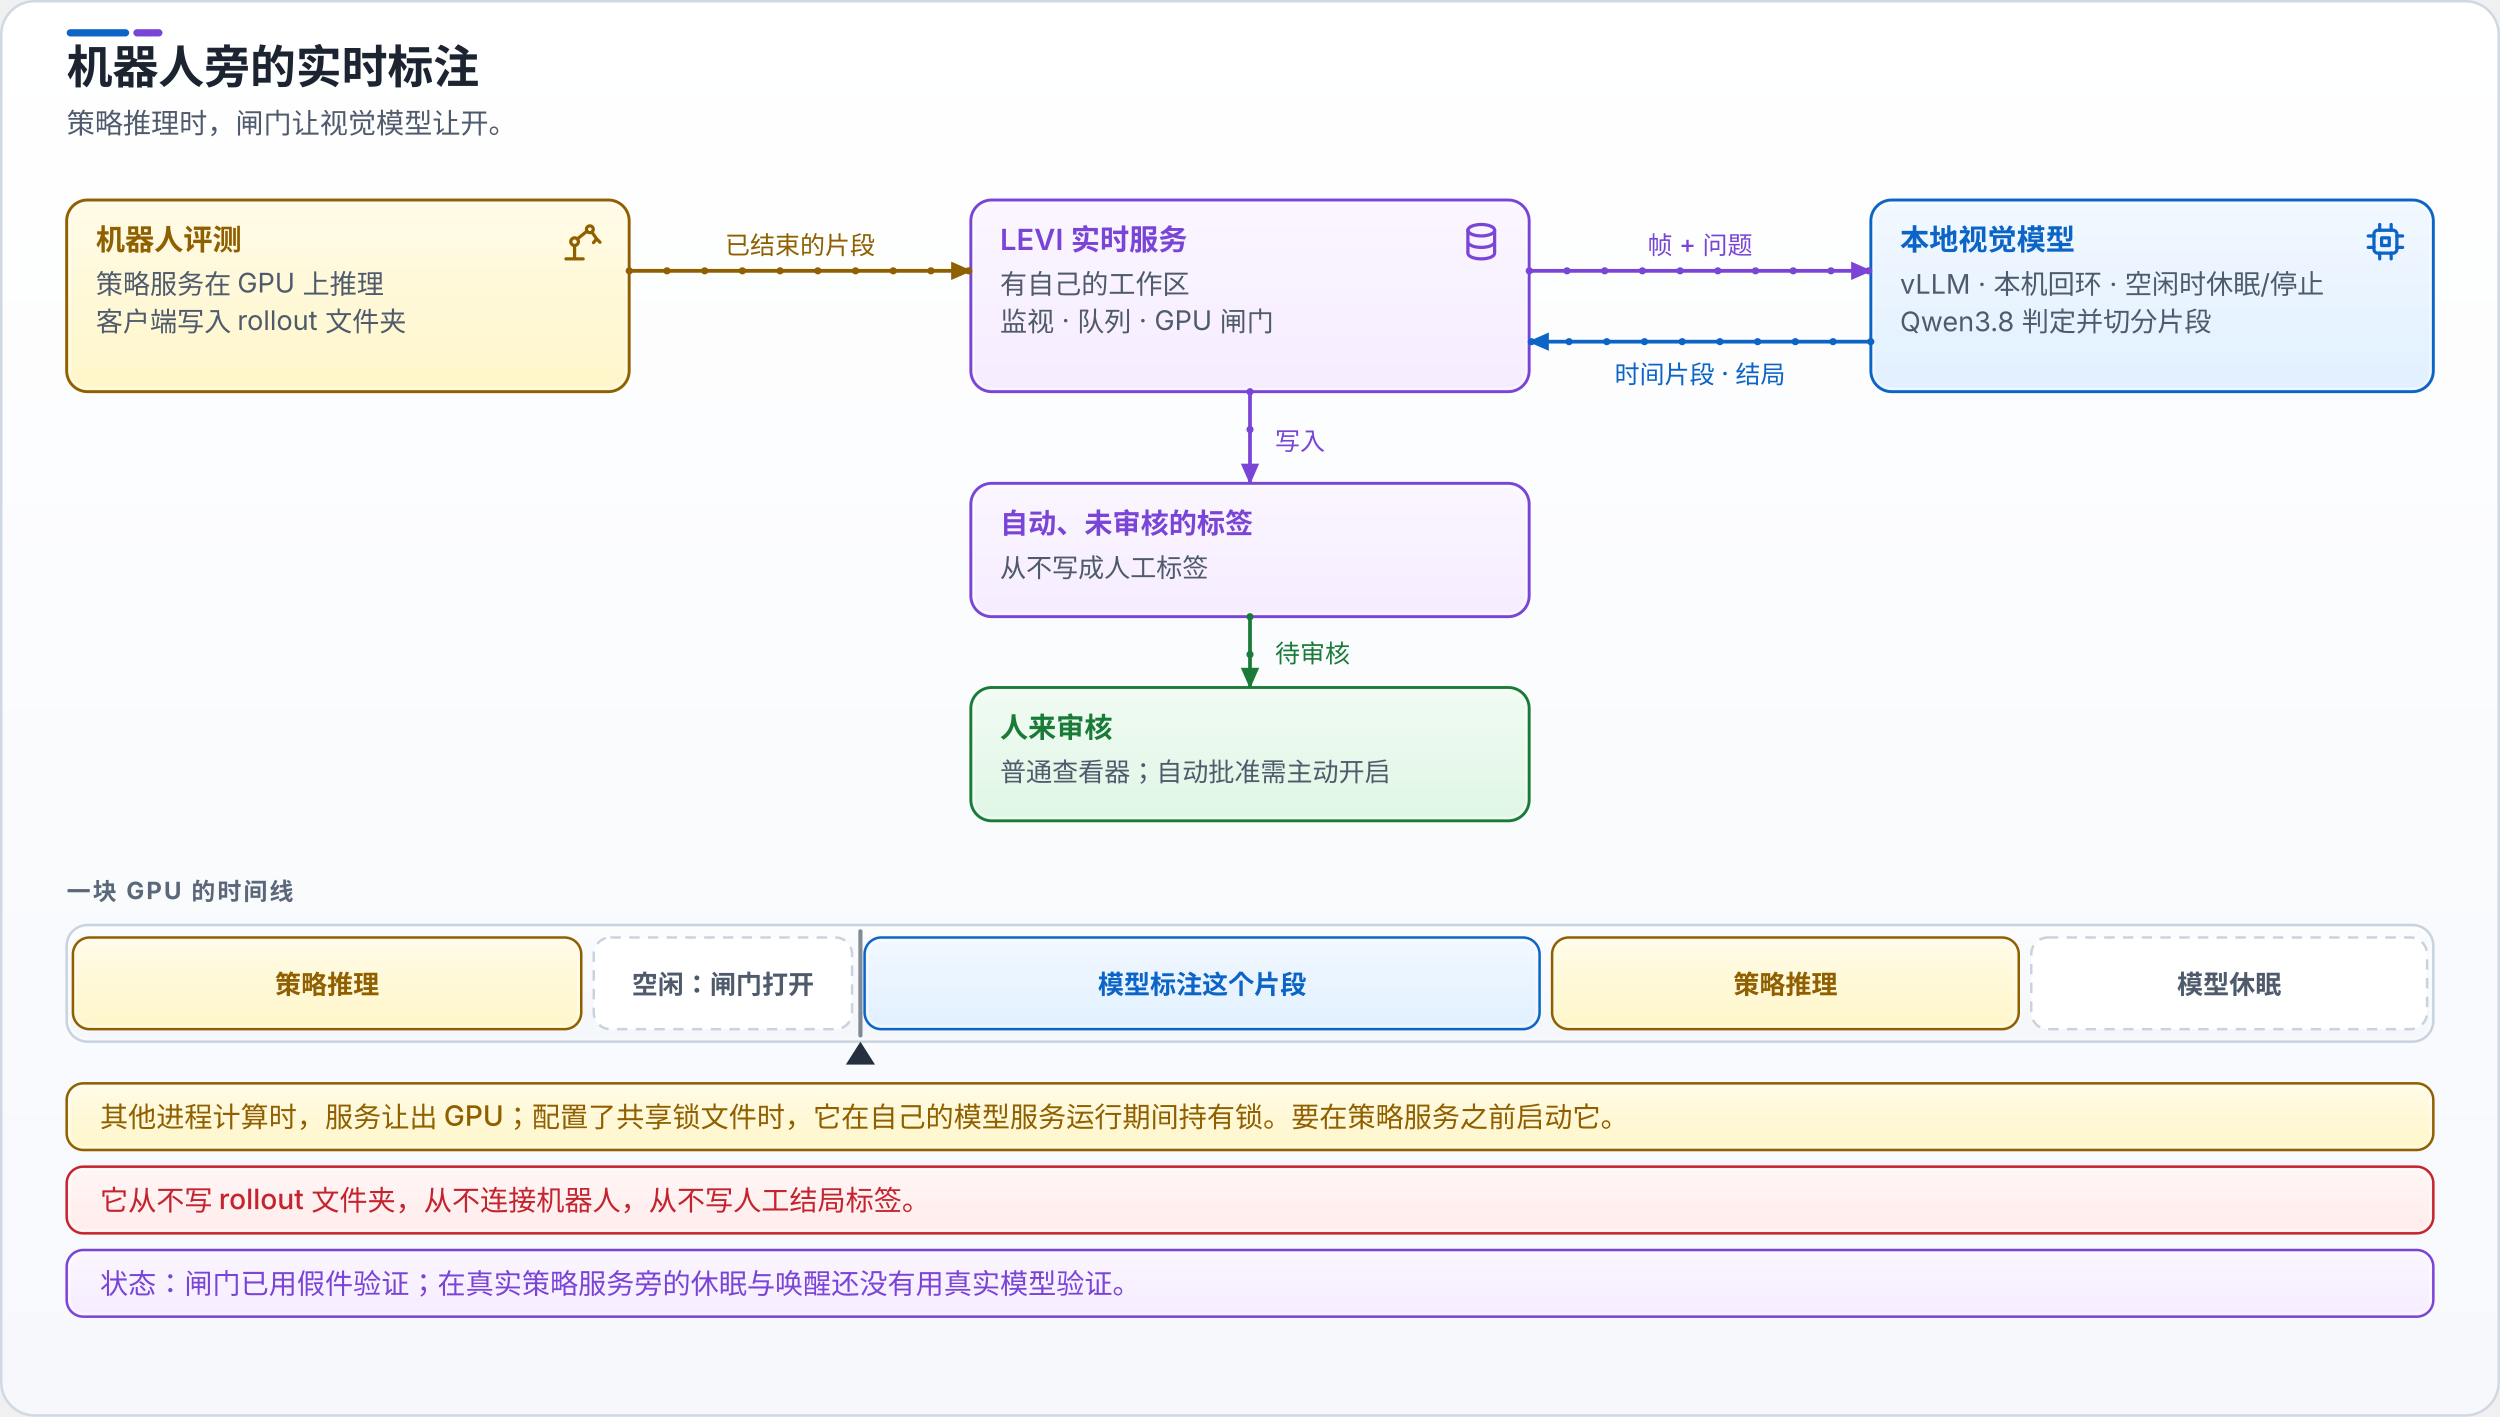
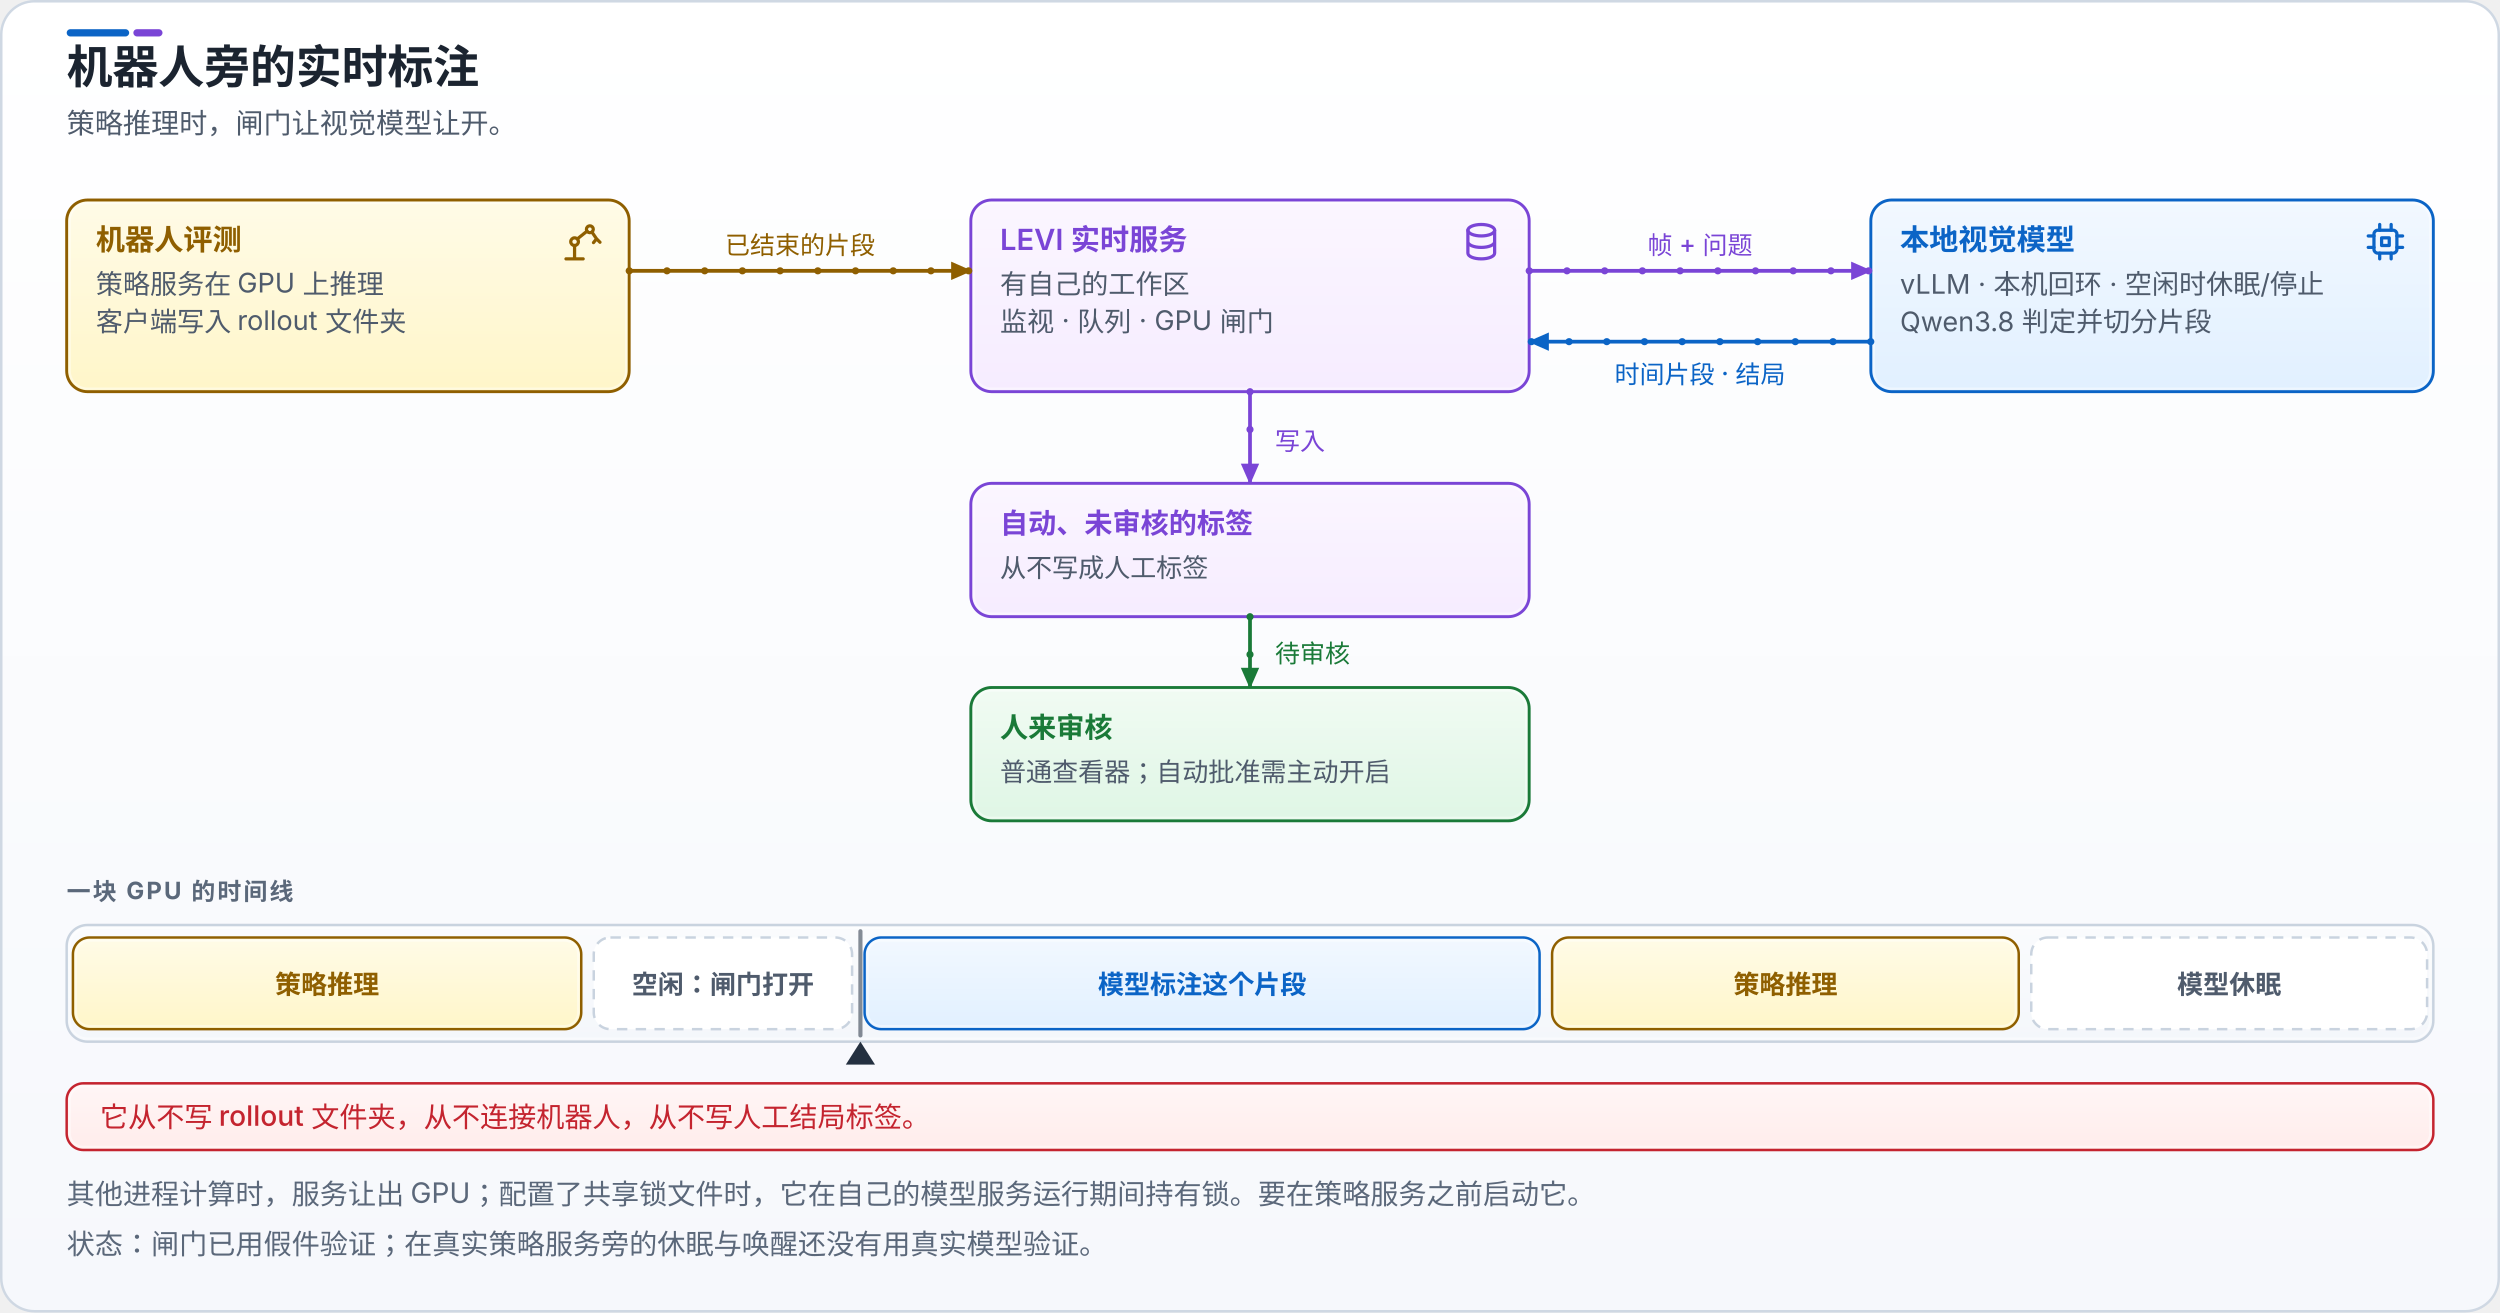
- <svg xmlns="http://www.w3.org/2000/svg" viewBox="0 0 1200 680" width="1200" height="680" role="img" aria-labelledby="t d">
+ <svg xmlns="http://www.w3.org/2000/svg" viewBox="0 0 1200 630" width="1200" height="630" role="img" aria-labelledby="t d">
  <defs>
    <style>@keyframes flow{to{stroke-dashoffset:-18}}.flow{animation:flow 3s linear infinite}@keyframes now{from{transform:translateX(0)}to{transform:translateX(1120px)}}.now{animation:now 12s linear infinite;animation-delay:-3.996s}@media (prefers-reduced-motion: reduce) { * { animation: none !important; } }</style>
    <marker id="a_gate" viewBox="0 0 10 10" refX="8.5" refY="5" markerWidth="7" markerHeight="7" orient="auto">
      <path d="M1 1.5 L9 5 L1 8.5 Z" fill="#8f5f00" />
    </marker>
    <marker id="a_model" viewBox="0 0 10 10" refX="8.5" refY="5" markerWidth="7" markerHeight="7" orient="auto">
      <path d="M1 1.5 L9 5 L1 8.5 Z" fill="#0b64c6" />
    </marker>
    <marker id="a_person" viewBox="0 0 10 10" refX="8.5" refY="5" markerWidth="7" markerHeight="7" orient="auto">
      <path d="M1 1.5 L9 5 L1 8.5 Z" fill="#1a7a38" />
    </marker>
    <marker id="a_system" viewBox="0 0 10 10" refX="8.5" refY="5" markerWidth="7" markerHeight="7" orient="auto">
      <path d="M1 1.5 L9 5 L1 8.5 Z" fill="#7a45d6" />
    </marker>
    <linearGradient id="g_box" x1="0" y1="0" x2="0" y2="1">
      <stop offset="0" stop-color="#fafbfd" />
      <stop offset="1" stop-color="#f4f7fb" />
    </linearGradient>
    <linearGradient id="g_danger" x1="0" y1="0" x2="0" y2="1">
      <stop offset="0" stop-color="#fff6f6" />
      <stop offset="1" stop-color="#ffeceb" />
    </linearGradient>
    <linearGradient id="g_gate" x1="0" y1="0" x2="0" y2="1">
      <stop offset="0" stop-color="#fffbe7" />
      <stop offset="1" stop-color="#fff6c9" />
    </linearGradient>
    <linearGradient id="g_model" x1="0" y1="0" x2="0" y2="1">
      <stop offset="0" stop-color="#f2f8ff" />
      <stop offset="1" stop-color="#e1f0ff" />
    </linearGradient>
    <linearGradient id="g_person" x1="0" y1="0" x2="0" y2="1">
      <stop offset="0" stop-color="#f1fbf3" />
      <stop offset="1" stop-color="#dff6e5" />
    </linearGradient>
    <linearGradient id="g_system" x1="0" y1="0" x2="0" y2="1">
      <stop offset="0" stop-color="#fbf6ff" />
      <stop offset="1" stop-color="#f6ecff" />
    </linearGradient>
    <linearGradient id="g_panel" x1="0" y1="0" x2="0" y2="1">
      <stop offset="0" stop-color="#ffffff" />
      <stop offset="1" stop-color="#f6f8fc" />
    </linearGradient>
  </defs>
-   <rect x="0.6" y="0.6" width="1198.8" height="678.8" rx="16" fill="url(#g_panel)" stroke="#cfd8e3" stroke-width="1.2" />
+   <rect x="0.6" y="0.6" width="1198.8" height="628.8" rx="16" fill="url(#g_panel)" stroke="#cfd8e3" stroke-width="1.2" />
  <rect x="32" y="14" width="30" height="3.5" rx="1.75" fill="#0b64c6" />
  <rect x="64" y="14" width="14" height="3.5" rx="1.75" fill="#7a45d6" />
  <text x="32" y="40" font-family="'Noto Sans SC', 'Source Han Sans SC', 'PingFang SC', 'Microsoft YaHei', Inter, -apple-system, 'Segoe UI', Roboto, 'Noto Sans', Helvetica, Arial, sans-serif" font-size="22" font-weight="700" text-anchor="start" fill="#1b2430">机器人旁的实时标注</text>
  <text x="32" y="64" font-family="'Noto Sans SC', 'Source Han Sans SC', 'PingFang SC', 'Microsoft YaHei', Inter, -apple-system, 'Segoe UI', Roboto, 'Noto Sans', Helvetica, Arial, sans-serif" font-size="13.5" font-weight="400" text-anchor="start" fill="#4f5b6c">策略推理时，闸门让视觉模型让开。</text>
  <rect x="32" y="96" width="270" height="92" rx="10" fill="url(#g_gate)" stroke="#8f5f00" stroke-width="1.4" />
  <rect x="33.5" y="97.5" width="267" height="89" rx="8.5" fill="none" stroke="#ffffff" stroke-opacity="0.425" stroke-width="1" />
  <text x="46" y="120" font-family="'Noto Sans SC', 'Source Han Sans SC', 'PingFang SC', 'Microsoft YaHei', Inter, -apple-system, 'Segoe UI', Roboto, 'Noto Sans', Helvetica, Arial, sans-serif" font-size="14" font-weight="600" text-anchor="start" fill="#8f5f00">机器人评测</text>
  <text x="46" y="141" font-family="'Noto Sans SC', 'Source Han Sans SC', 'PingFang SC', 'Microsoft YaHei', Inter, -apple-system, 'Segoe UI', Roboto, 'Noto Sans', Helvetica, Arial, sans-serif" font-size="13" font-weight="400" text-anchor="start" fill="#4f5b6c">策略服务在 GPU 上推理</text>
  <text x="46" y="159" font-family="'Noto Sans SC', 'Source Han Sans SC', 'PingFang SC', 'Microsoft YaHei', Inter, -apple-system, 'Segoe UI', Roboto, 'Noto Sans', Helvetica, Arial, sans-serif" font-size="13" font-weight="400" text-anchor="start" fill="#4f5b6c">客户端写入 rollout 文件夹</text>
  <g transform="translate(268 105) scale(0.917)" fill="none" stroke="#8f5f00" stroke-width="1.7" stroke-linecap="round" stroke-linejoin="round">
    <path d="M4 21h9 M8.5 21v-7" />
    <circle cx="8.5" cy="12" r="2" />
    <path d="M10 10.5 15 6.5" />
    <circle cx="16.5" cy="5.5" r="1.8" />
    <path d="M17.6 7 20 10.5 M20 10.5l-1.6 2 M20 10.5l1.8 1.8" />
  </g>
  <rect x="466" y="96" width="268" height="92" rx="10" fill="url(#g_system)" stroke="#7a45d6" stroke-width="1.4" />
  <rect x="467.5" y="97.5" width="265" height="89" rx="8.5" fill="none" stroke="#ffffff" stroke-opacity="0.425" stroke-width="1" />
  <text x="480" y="120" font-family="'Noto Sans SC', 'Source Han Sans SC', 'PingFang SC', 'Microsoft YaHei', Inter, -apple-system, 'Segoe UI', Roboto, 'Noto Sans', Helvetica, Arial, sans-serif" font-size="14" font-weight="600" text-anchor="start" fill="#7a45d6">LEVI 实时服务</text>
  <text x="480" y="141" font-family="'Noto Sans SC', 'Source Han Sans SC', 'PingFang SC', 'Microsoft YaHei', Inter, -apple-system, 'Segoe UI', Roboto, 'Noto Sans', Helvetica, Arial, sans-serif" font-size="13" font-weight="400" text-anchor="start" fill="#4f5b6c">有自己的工作区</text>
  <text x="480" y="159" font-family="'Noto Sans SC', 'Source Han Sans SC', 'PingFang SC', 'Microsoft YaHei', Inter, -apple-system, 'Segoe UI', Roboto, 'Noto Sans', Helvetica, Arial, sans-serif" font-size="13" font-weight="400" text-anchor="start" fill="#4f5b6c">监视 · 队列 · GPU 闸门</text>
  <g transform="translate(700 105) scale(0.917)" fill="none" stroke="#7a45d6" stroke-width="1.7" stroke-linecap="round" stroke-linejoin="round">
    <ellipse cx="12" cy="6" rx="7" ry="3" />
    <path d="M5 6v12c0 1.7 3.1 3 7 3s7-1.3 7-3V6 M5 12c0 1.7 3.1 3 7 3s7-1.3 7-3" />
  </g>
  <rect x="898" y="96" width="270" height="92" rx="10" fill="url(#g_model)" stroke="#0b64c6" stroke-width="1.4" />
  <rect x="899.5" y="97.5" width="267" height="89" rx="8.5" fill="none" stroke="#ffffff" stroke-opacity="0.425" stroke-width="1" />
  <text x="912" y="120" font-family="'Noto Sans SC', 'Source Han Sans SC', 'PingFang SC', 'Microsoft YaHei', Inter, -apple-system, 'Segoe UI', Roboto, 'Noto Sans', Helvetica, Arial, sans-serif" font-size="14" font-weight="600" text-anchor="start" fill="#0b64c6">本地视觉模型</text>
  <text x="912" y="141" font-family="'Noto Sans SC', 'Source Han Sans SC', 'PingFang SC', 'Microsoft YaHei', Inter, -apple-system, 'Segoe UI', Roboto, 'Noto Sans', Helvetica, Arial, sans-serif" font-size="13" font-weight="400" text-anchor="start" fill="#4f5b6c">vLLM · 本机回环 · 空闲时休眠/停止</text>
  <text x="912" y="159" font-family="'Noto Sans SC', 'Source Han Sans SC', 'PingFang SC', 'Microsoft YaHei', Inter, -apple-system, 'Segoe UI', Roboto, 'Noto Sans', Helvetica, Arial, sans-serif" font-size="13" font-weight="400" text-anchor="start" fill="#4f5b6c">Qwen3.8 判定并切分片段</text>
  <g transform="translate(1134 105) scale(0.917)" fill="none" stroke="#0b64c6" stroke-width="1.7" stroke-linecap="round" stroke-linejoin="round">
    <rect x="6" y="6" width="12" height="12" rx="2" />
    <rect x="10" y="10" width="4" height="4" />
    <path d="M9 3v3 M15 3v3 M9 18v3 M15 18v3 M3 9h3 M3 15h3 M18 9h3 M18 15h3" />
  </g>
  <path d="M302 130 L466 130" fill="none" stroke="#8f5f00" stroke-width="1.8" stroke-linejoin="round" marker-end="url(#a_gate)" />
  <path class="flow" d="M302 130 L466 130" fill="none" stroke="#8f5f00" stroke-width="3.4" stroke-linecap="round" stroke-linejoin="round" stroke-dasharray="0.1 18" />
  <text x="384" y="122" font-family="'Noto Sans SC', 'Source Han Sans SC', 'PingFang SC', 'Microsoft YaHei', Inter, -apple-system, 'Segoe UI', Roboto, 'Noto Sans', Helvetica, Arial, sans-serif" font-size="12" font-weight="500" text-anchor="middle" fill="#8f5f00">已结束的片段</text>
  <path d="M734 130 L898 130" fill="none" stroke="#7a45d6" stroke-width="1.8" stroke-linejoin="round" marker-end="url(#a_system)" />
  <path class="flow" d="M734 130 L898 130" fill="none" stroke="#7a45d6" stroke-width="3.4" stroke-linecap="round" stroke-linejoin="round" stroke-dasharray="0.1 18" />
  <text x="816" y="122" font-family="'Noto Sans SC', 'Source Han Sans SC', 'PingFang SC', 'Microsoft YaHei', Inter, -apple-system, 'Segoe UI', Roboto, 'Noto Sans', Helvetica, Arial, sans-serif" font-size="12" font-weight="500" text-anchor="middle" fill="#7a45d6">帧 + 问题</text>
  <path d="M898 164 L734 164" fill="none" stroke="#0b64c6" stroke-width="1.8" stroke-linejoin="round" marker-end="url(#a_model)" />
  <path class="flow" d="M898 164 L734 164" fill="none" stroke="#0b64c6" stroke-width="3.4" stroke-linecap="round" stroke-linejoin="round" stroke-dasharray="0.1 18" />
  <text x="816" y="184" font-family="'Noto Sans SC', 'Source Han Sans SC', 'PingFang SC', 'Microsoft YaHei', Inter, -apple-system, 'Segoe UI', Roboto, 'Noto Sans', Helvetica, Arial, sans-serif" font-size="12" font-weight="500" text-anchor="middle" fill="#0b64c6">时间片段 · 结局</text>
  <rect x="466" y="232" width="268" height="64" rx="10" fill="url(#g_system)" stroke="#7a45d6" stroke-width="1.4" />
  <rect x="467.5" y="233.5" width="265" height="61" rx="8.5" fill="none" stroke="#ffffff" stroke-opacity="0.425" stroke-width="1" />
  <text x="480" y="256" font-family="'Noto Sans SC', 'Source Han Sans SC', 'PingFang SC', 'Microsoft YaHei', Inter, -apple-system, 'Segoe UI', Roboto, 'Noto Sans', Helvetica, Arial, sans-serif" font-size="13.5" font-weight="600" text-anchor="start" fill="#7a45d6">自动、未审核的标签</text>
  <text x="480" y="277" font-family="'Noto Sans SC', 'Source Han Sans SC', 'PingFang SC', 'Microsoft YaHei', Inter, -apple-system, 'Segoe UI', Roboto, 'Noto Sans', Helvetica, Arial, sans-serif" font-size="12.5" font-weight="400" text-anchor="start" fill="#4f5b6c">从不写成人工标签</text>
  <path d="M600 188 L600 232" fill="none" stroke="#7a45d6" stroke-width="1.8" stroke-linejoin="round" marker-end="url(#a_system)" />
  <path class="flow" d="M600 188 L600 232" fill="none" stroke="#7a45d6" stroke-width="3.4" stroke-linecap="round" stroke-linejoin="round" stroke-dasharray="0.1 18" />
  <text x="612" y="216" font-family="'Noto Sans SC', 'Source Han Sans SC', 'PingFang SC', 'Microsoft YaHei', Inter, -apple-system, 'Segoe UI', Roboto, 'Noto Sans', Helvetica, Arial, sans-serif" font-size="12" font-weight="500" text-anchor="start" fill="#7a45d6">写入</text>
  <rect x="466" y="330" width="268" height="64" rx="10" fill="url(#g_person)" stroke="#1a7a38" stroke-width="1.4" />
  <rect x="467.5" y="331.5" width="265" height="61" rx="8.5" fill="none" stroke="#ffffff" stroke-opacity="0.425" stroke-width="1" />
  <text x="480" y="354" font-family="'Noto Sans SC', 'Source Han Sans SC', 'PingFang SC', 'Microsoft YaHei', Inter, -apple-system, 'Segoe UI', Roboto, 'Noto Sans', Helvetica, Arial, sans-serif" font-size="13.5" font-weight="600" text-anchor="start" fill="#1a7a38">人来审核</text>
  <text x="480" y="375" font-family="'Noto Sans SC', 'Source Han Sans SC', 'PingFang SC', 'Microsoft YaHei', Inter, -apple-system, 'Segoe UI', Roboto, 'Noto Sans', Helvetica, Arial, sans-serif" font-size="12.5" font-weight="400" text-anchor="start" fill="#4f5b6c">普通查看器；自动批准需主动开启</text>
  <path d="M600 296 L600 330" fill="none" stroke="#1a7a38" stroke-width="1.8" stroke-linejoin="round" marker-end="url(#a_person)" />
  <path class="flow" d="M600 296 L600 330" fill="none" stroke="#1a7a38" stroke-width="3.4" stroke-linecap="round" stroke-linejoin="round" stroke-dasharray="0.1 18" />
  <text x="612" y="318" font-family="'Noto Sans SC', 'Source Han Sans SC', 'PingFang SC', 'Microsoft YaHei', Inter, -apple-system, 'Segoe UI', Roboto, 'Noto Sans', Helvetica, Arial, sans-serif" font-size="12" font-weight="500" text-anchor="start" fill="#1a7a38">待审核</text>
  <text x="32" y="432" font-family="'Noto Sans SC', 'Source Han Sans SC', 'PingFang SC', 'Microsoft YaHei', Inter, -apple-system, 'Segoe UI', Roboto, 'Noto Sans', Helvetica, Arial, sans-serif" font-size="11.5" font-weight="700" text-anchor="start" fill="#5b687a" letter-spacing="1">一块 GPU 的时间线</text>
  <rect x="32" y="444" width="1136" height="56" rx="10" fill="url(#g_box)" stroke="#c9d3df" stroke-width="1.2" />
  <rect x="33.5" y="445.5" width="1133" height="53" rx="8.5" fill="none" stroke="#ffffff" stroke-opacity="0.425" stroke-width="1" />
  <rect x="35" y="450" width="244" height="44" rx="8" fill="url(#g_gate)" stroke="#8f5f00" stroke-width="1.2" />
  <rect x="36.5" y="451.5" width="241" height="41" rx="6.5" fill="none" stroke="#ffffff" stroke-opacity="0.425" stroke-width="1" />
  <rect x="285" y="450" width="124" height="44" rx="8" fill="#ffffff" stroke="#c9d3df" stroke-width="1.2" stroke-dasharray="5 4" />
  <rect x="415" y="450" width="324" height="44" rx="8" fill="url(#g_model)" stroke="#0b64c6" stroke-width="1.2" />
  <rect x="416.5" y="451.5" width="321" height="41" rx="6.5" fill="none" stroke="#ffffff" stroke-opacity="0.425" stroke-width="1" />
  <rect x="745" y="450" width="224" height="44" rx="8" fill="url(#g_gate)" stroke="#8f5f00" stroke-width="1.2" />
  <rect x="746.5" y="451.5" width="221" height="41" rx="6.5" fill="none" stroke="#ffffff" stroke-opacity="0.425" stroke-width="1" />
  <rect x="975" y="450" width="190" height="44" rx="8" fill="#ffffff" stroke="#c9d3df" stroke-width="1.2" stroke-dasharray="5 4" />
  <g class="now" transform="translate(373 0)">
    <rect x="39" y="446" width="2" height="52" rx="1" fill="#243040" fill-opacity="0.55" />
    <path d="M33 511 L47 511 L40 500 Z" fill="#243040" />
  </g>
  <text x="157.0" y="477" font-family="'Noto Sans SC', 'Source Han Sans SC', 'PingFang SC', 'Microsoft YaHei', Inter, -apple-system, 'Segoe UI', Roboto, 'Noto Sans', Helvetica, Arial, sans-serif" font-size="12.5" font-weight="600" text-anchor="middle" fill="#8f5f00">策略推理</text>
  <text x="347.0" y="477" font-family="'Noto Sans SC', 'Source Han Sans SC', 'PingFang SC', 'Microsoft YaHei', Inter, -apple-system, 'Segoe UI', Roboto, 'Noto Sans', Helvetica, Arial, sans-serif" font-size="12.5" font-weight="600" text-anchor="middle" fill="#4f5b6c">空闲：闸门打开</text>
  <text x="577.0" y="477" font-family="'Noto Sans SC', 'Source Han Sans SC', 'PingFang SC', 'Microsoft YaHei', Inter, -apple-system, 'Segoe UI', Roboto, 'Noto Sans', Helvetica, Arial, sans-serif" font-size="12.5" font-weight="600" text-anchor="middle" fill="#0b64c6">模型标注这个片段</text>
  <text x="857.0" y="477" font-family="'Noto Sans SC', 'Source Han Sans SC', 'PingFang SC', 'Microsoft YaHei', Inter, -apple-system, 'Segoe UI', Roboto, 'Noto Sans', Helvetica, Arial, sans-serif" font-size="12.5" font-weight="600" text-anchor="middle" fill="#8f5f00">策略推理</text>
  <text x="1070.0" y="477" font-family="'Noto Sans SC', 'Source Han Sans SC', 'PingFang SC', 'Microsoft YaHei', Inter, -apple-system, 'Segoe UI', Roboto, 'Noto Sans', Helvetica, Arial, sans-serif" font-size="12.5" font-weight="600" text-anchor="middle" fill="#4f5b6c">模型休眠</text>
-   <rect x="32" y="520" width="1136" height="32" rx="8" fill="url(#g_gate)" stroke="#8f5f00" stroke-width="1.2" />
+   <rect x="32" y="520" width="1136" height="32" rx="8" fill="url(#g_danger)" stroke="#c4242f" stroke-width="1.2" />
  <rect x="33.5" y="521.5" width="1133" height="29" rx="6.5" fill="none" stroke="#ffffff" stroke-opacity="0.425" stroke-width="1" />
-   <text x="48" y="541" font-family="'Noto Sans SC', 'Source Han Sans SC', 'PingFang SC', 'Microsoft YaHei', Inter, -apple-system, 'Segoe UI', Roboto, 'Noto Sans', Helvetica, Arial, sans-serif" font-size="13.5" font-weight="500" text-anchor="start" fill="#8f5f00">其他进程计算时，服务让出 GPU；配置了共享锁文件时，它在自己的模型服务运行期间持有锁。要在策略服务之前启动它。</text>
-   <rect x="32" y="560" width="1136" height="32" rx="8" fill="url(#g_danger)" stroke="#c4242f" stroke-width="1.2" />
-   <rect x="33.5" y="561.5" width="1133" height="29" rx="6.5" fill="none" stroke="#ffffff" stroke-opacity="0.425" stroke-width="1" />
-   <text x="48" y="581" font-family="'Noto Sans SC', 'Source Han Sans SC', 'PingFang SC', 'Microsoft YaHei', Inter, -apple-system, 'Segoe UI', Roboto, 'Noto Sans', Helvetica, Arial, sans-serif" font-size="13.5" font-weight="500" text-anchor="start" fill="#c4242f">它从不写 rollout 文件夹，从不连接机器人，从不写人工结局标签。</text>
-   <rect x="32" y="600" width="1136" height="32" rx="8" fill="url(#g_system)" stroke="#7a45d6" stroke-width="1.2" />
-   <rect x="33.5" y="601.5" width="1133" height="29" rx="6.5" fill="none" stroke="#ffffff" stroke-opacity="0.425" stroke-width="1" />
-   <text x="48" y="621" font-family="'Noto Sans SC', 'Source Han Sans SC', 'PingFang SC', 'Microsoft YaHei', Inter, -apple-system, 'Segoe UI', Roboto, 'Noto Sans', Helvetica, Arial, sans-serif" font-size="13.5" font-weight="500" text-anchor="start" fill="#7a45d6">状态：闸门已用假件验证；在真实策略服务旁的休眠与唤醒还没有用真实模型验证。</text>
+   <text x="48" y="541" font-family="'Noto Sans SC', 'Source Han Sans SC', 'PingFang SC', 'Microsoft YaHei', Inter, -apple-system, 'Segoe UI', Roboto, 'Noto Sans', Helvetica, Arial, sans-serif" font-size="13.5" font-weight="500" text-anchor="start" fill="#c4242f">它从不写 rollout 文件夹，从不连接机器人，从不写人工结局标签。</text>
+   <text x="32" y="578" font-family="'Noto Sans SC', 'Source Han Sans SC', 'PingFang SC', 'Microsoft YaHei', Inter, -apple-system, 'Segoe UI', Roboto, 'Noto Sans', Helvetica, Arial, sans-serif" font-size="13.5" font-weight="400" text-anchor="start" fill="#5b687a">其他进程计算时，服务让出 GPU；配置了共享锁文件时，它在自己的模型服务运行期间持有锁。要在策略服务之前启动它。</text>
+   <text x="32" y="602" font-family="'Noto Sans SC', 'Source Han Sans SC', 'PingFang SC', 'Microsoft YaHei', Inter, -apple-system, 'Segoe UI', Roboto, 'Noto Sans', Helvetica, Arial, sans-serif" font-size="13.5" font-weight="400" text-anchor="start" fill="#5b687a">状态：闸门已用假件验证；在真实策略服务旁的休眠与唤醒还没有用真实模型验证。</text>
</svg>
